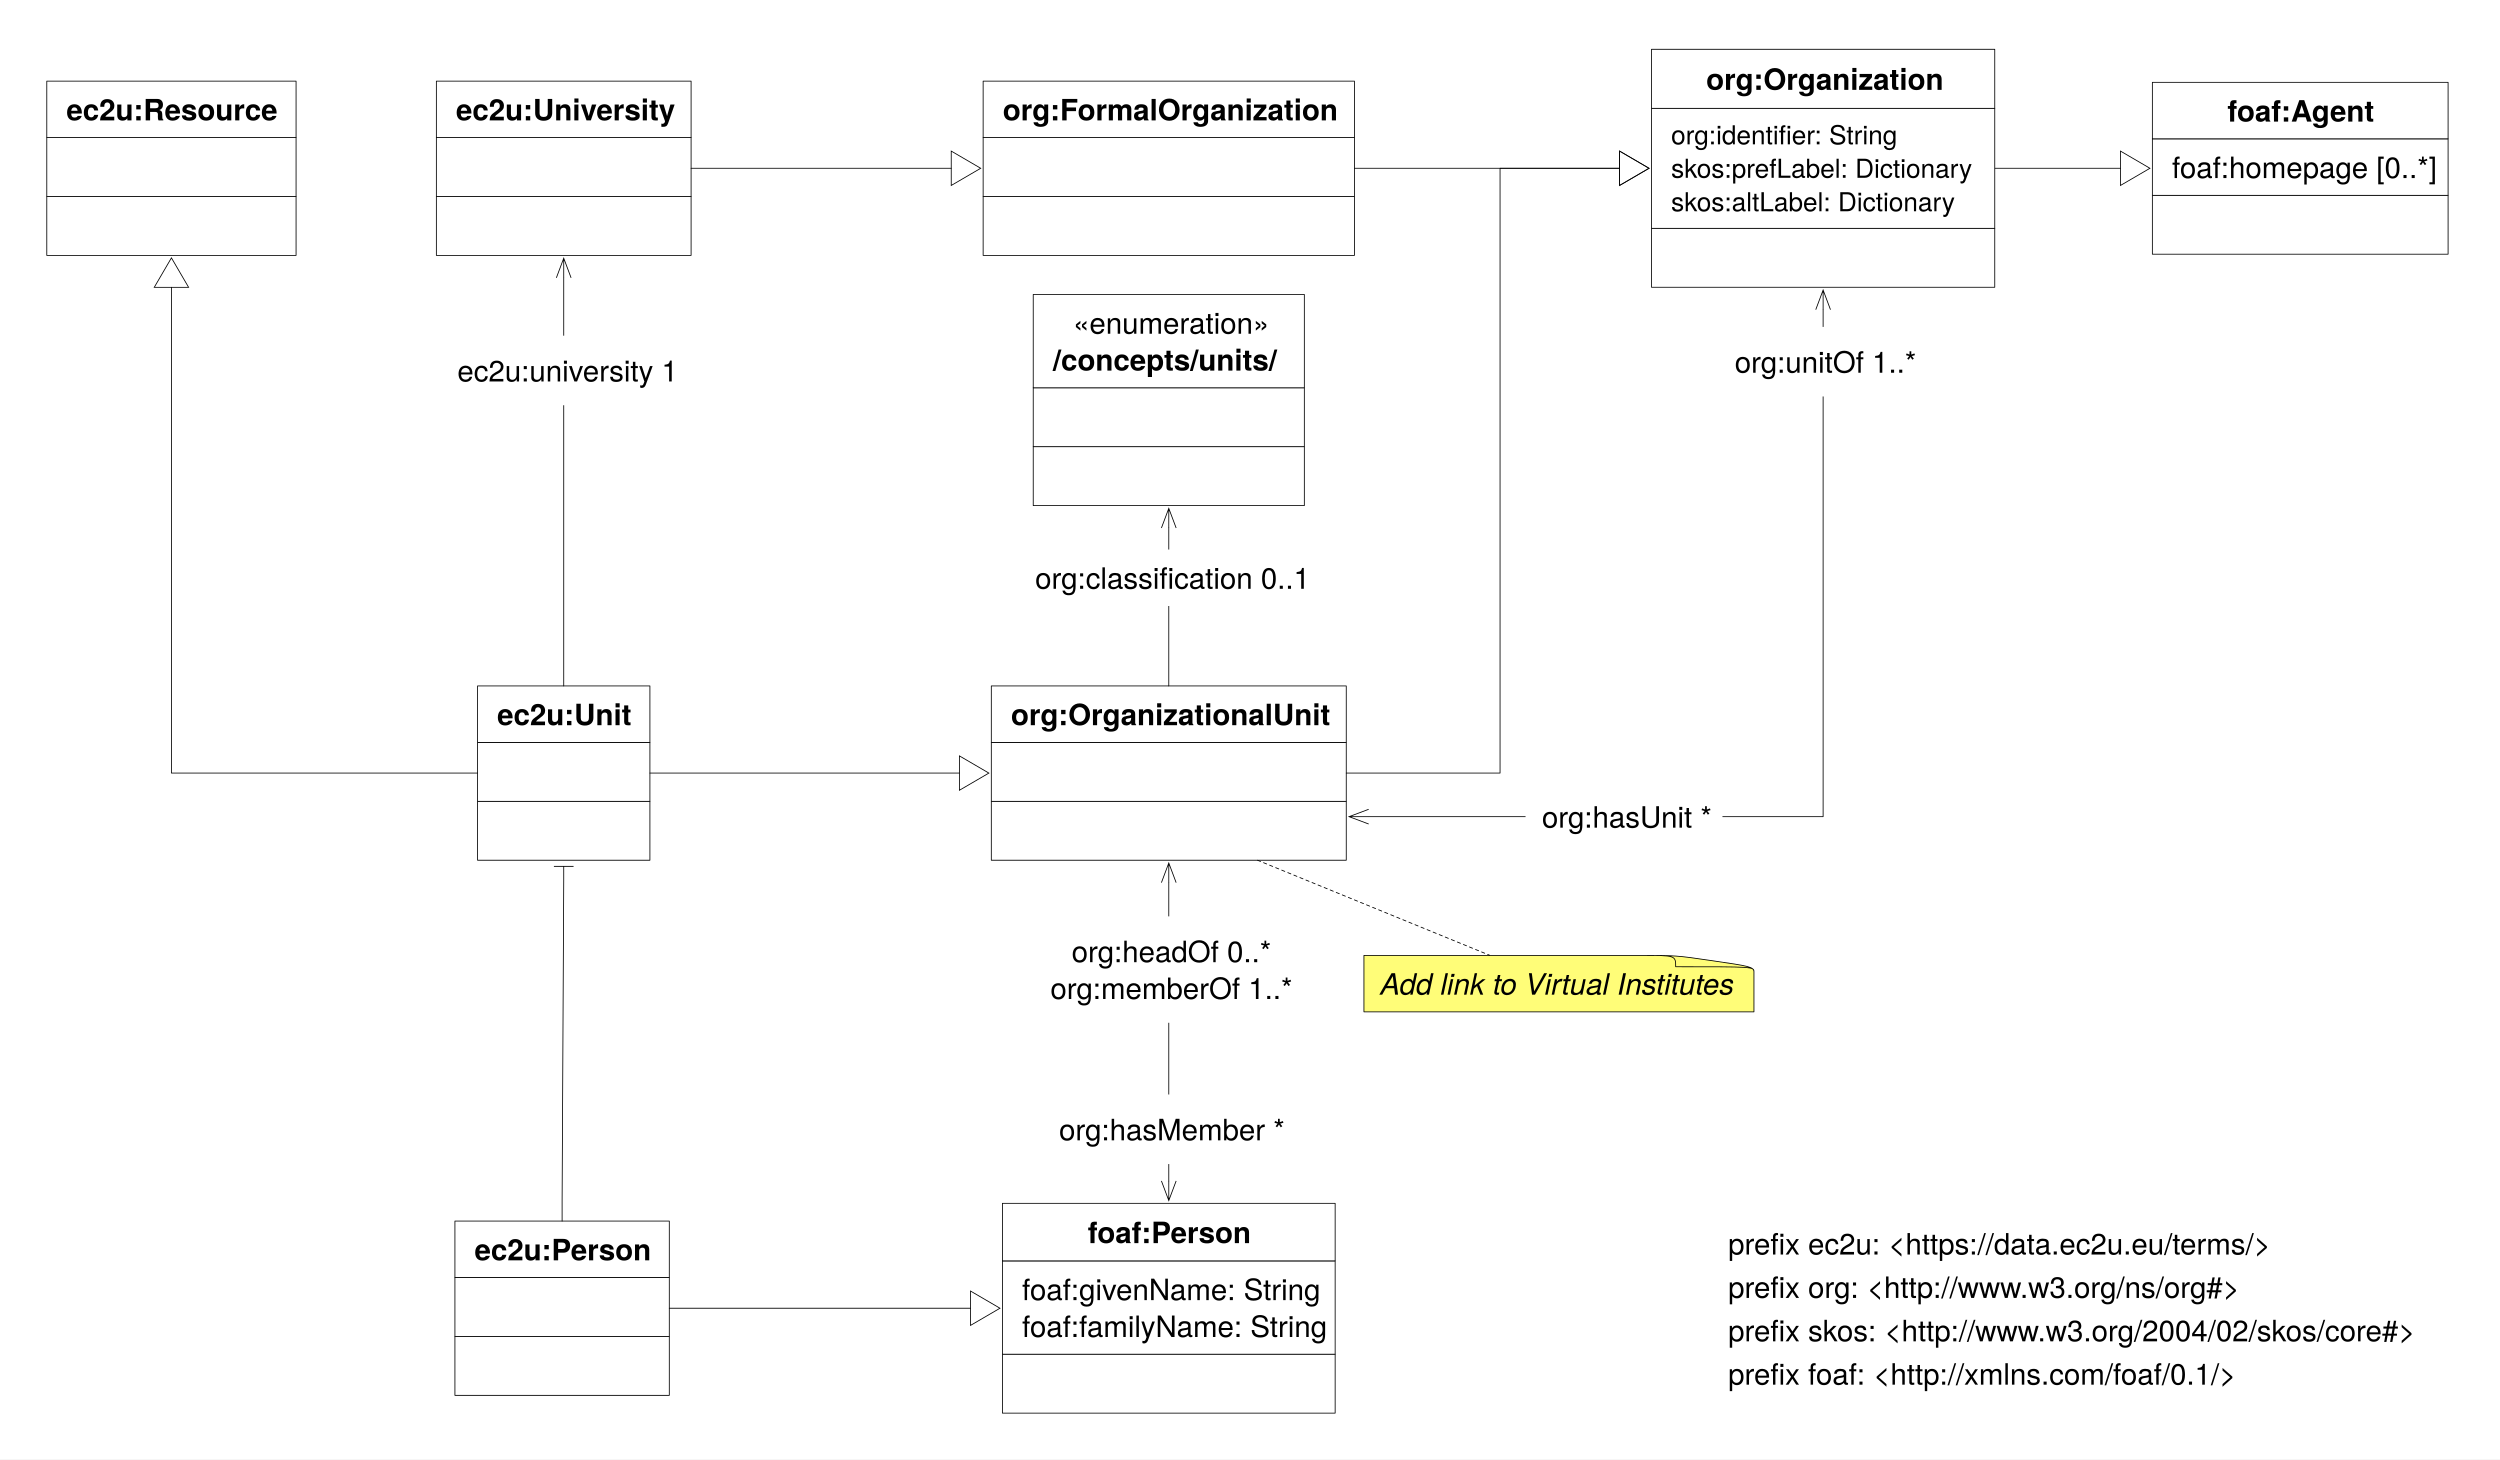
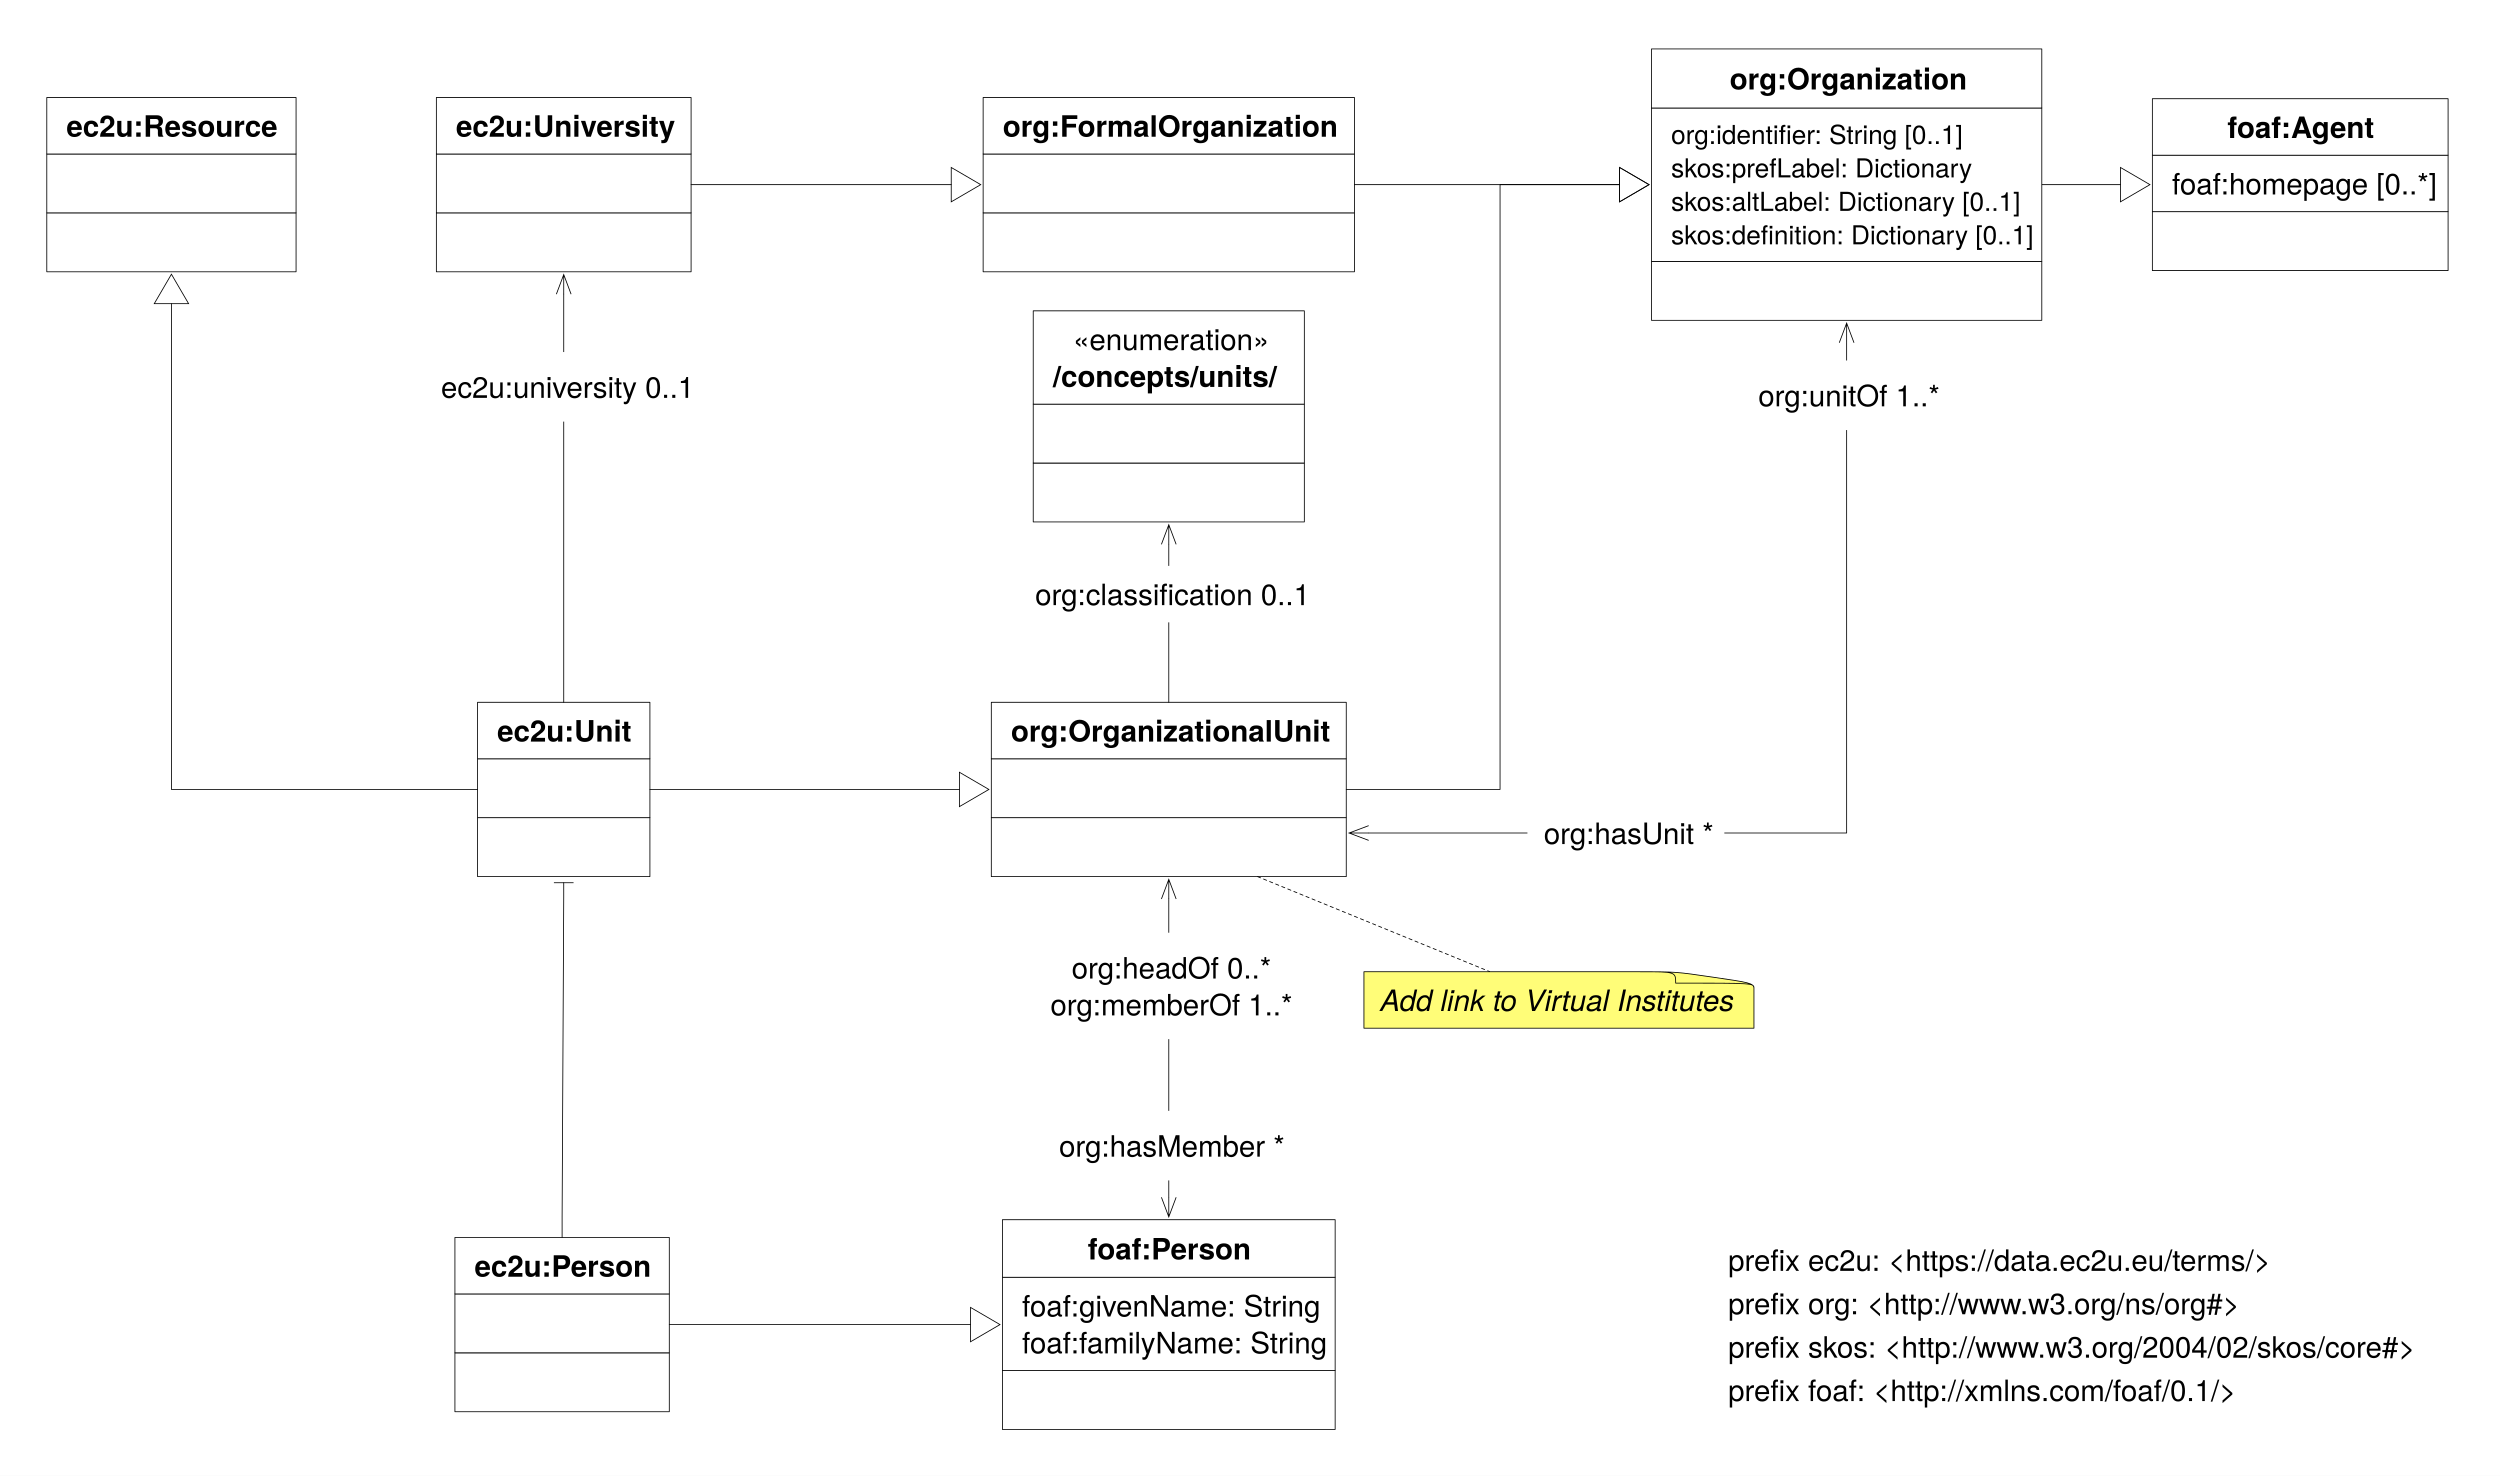
- <svg xmlns="http://www.w3.org/2000/svg" xmlns:xlink="http://www.w3.org/1999/xlink" version="1.1" viewBox="272 73 764 446" width="764" height="446">
+ <svg xmlns="http://www.w3.org/2000/svg" xmlns:xlink="http://www.w3.org/1999/xlink" version="1.1" viewBox="272 68 764 451" width="764" height="451">
  <defs>
    <marker orient="auto" overflow="visible" markerUnits="strokeWidth" id="UMLInheritance_Marker" stroke-linejoin="miter" stroke-miterlimit="10" viewBox="-1 -22 38 44" markerWidth="38" markerHeight="44" color="black">
      <g>
        <path d="M 36 0 L 0 -21 L 0 21 Z" fill="none" stroke="currentColor" stroke-width="1" />
      </g>
    </marker>
    <marker orient="auto" overflow="visible" markerUnits="strokeWidth" id="StickArrow_Marker" stroke-linejoin="miter" stroke-miterlimit="10" viewBox="-1 -10 26 20" markerWidth="26" markerHeight="20" color="black">
      <g>
        <path d="M 24 0 L 0 0 M 0 -9 L 24 0 L 0 9" fill="none" stroke="currentColor" stroke-width="1" />
      </g>
    </marker>
    <marker orient="auto" overflow="visible" markerUnits="strokeWidth" id="StickArrow_Marker_2" stroke-linejoin="miter" stroke-miterlimit="10" viewBox="-25 -10 26 20" markerWidth="26" markerHeight="20" color="black">
      <g>
        <path d="M -24 0 L 0 0 M 0 9 L -24 0 L 0 -9" fill="none" stroke="currentColor" stroke-width="1" />
      </g>
    </marker>
    <marker orient="auto" overflow="visible" markerUnits="strokeWidth" id="NegativeControls_Marker" stroke-linejoin="miter" stroke-miterlimit="10" viewBox="-1 -13 2 26" markerWidth="2" markerHeight="26" color="black">
      <g>
        <line x1="0" y1="-12" x2="0" y2="12" fill="none" stroke="currentColor" stroke-width="1" />
      </g>
    </marker>
  </defs>
  <g id="units" stroke-opacity="1" fill="none" stroke-dasharray="none" fill-opacity="1" stroke="none">
-     <rect fill="white" x="272" y="73" width="764" height="446" />
+     <rect fill="white" x="272" y="68" width="764" height="451" />
    <g id="units_Layer_1">
      <g id="Group_248">
        <g id="Graphic_251">
          <rect x="417.941" y="317.885" width="52.671" height="18" fill="white" />
          <rect x="417.941" y="317.885" width="52.671" height="18" stroke="black" stroke-linecap="round" stroke-linejoin="round" stroke-width=".25" />
        </g>
        <g id="Graphic_250">
          <rect x="417.941" y="299.885" width="52.671" height="18" fill="white" />
          <rect x="417.941" y="299.885" width="52.671" height="18" stroke="black" stroke-linecap="round" stroke-linejoin="round" stroke-width=".25" />
        </g>
        <g id="Graphic_249">
          <rect x="417.941" y="282.624" width="52.671" height="17.261" fill="white" />
          <rect x="417.941" y="282.624" width="52.671" height="17.261" stroke="black" stroke-linecap="round" stroke-linejoin="round" stroke-width=".25" />
          <text transform="translate(423.9408 285.6238)" fill="black">
            <tspan font-family="Helvetica Neue" font-weight="bold" font-size="9" fill="black" x="0" y="9">ec2u:Unit
            </tspan>
          </text>
        </g>
      </g>
      <g id="Group_244">
        <g id="Graphic_247">
          <rect x="574.945" y="317.885" width="108.471" height="18" fill="white" />
          <rect x="574.945" y="317.885" width="108.471" height="18" stroke="black" stroke-linecap="round" stroke-linejoin="round" stroke-width=".25" />
        </g>
        <g id="Graphic_246">
          <rect x="574.945" y="299.885" width="108.471" height="18" fill="white" />
          <rect x="574.945" y="299.885" width="108.471" height="18" stroke="black" stroke-linecap="round" stroke-linejoin="round" stroke-width=".25" />
        </g>
        <g id="Graphic_245">
          <a xlink:href="https://www.w3.org/TR/vocab-org/#class-organizationalunit">
            <rect x="574.945" y="282.624" width="108.471" height="17.261" fill="white" />
            <rect x="574.945" y="282.624" width="108.471" height="17.261" stroke="black" stroke-linecap="round" stroke-linejoin="round" stroke-width=".25" />
            <text transform="translate(580.9452 285.6238)" fill="black">
              <tspan font-family="Helvetica Neue" font-weight="bold" font-size="9" fill="black" x="6750156e-19" y="9">
                org:OrganizationalUnit
              </tspan>
            </text>
          </a>
        </g>
      </g>
      <g id="Group_240">
        <g id="Graphic_243">
          <rect x="286.299" y="133.056" width="76.179" height="18" fill="white" />
          <rect x="286.299" y="133.056" width="76.179" height="18" stroke="black" stroke-linecap="round" stroke-linejoin="round" stroke-width=".25" />
        </g>
        <g id="Graphic_242">
          <rect x="286.299" y="115.056" width="76.179" height="18" fill="white" />
          <rect x="286.299" y="115.056" width="76.179" height="18" stroke="black" stroke-linecap="round" stroke-linejoin="round" stroke-width=".25" />
        </g>
        <g id="Graphic_241">
          <a xlink:href="resources.svg">
            <rect x="286.299" y="97.795" width="76.179" height="17.261" fill="white" />
            <rect x="286.299" y="97.795" width="76.179" height="17.261" stroke="black" stroke-linecap="round" stroke-linejoin="round" stroke-width=".25" />
            <text transform="translate(292.2992 100.7953)" fill="black">
              <tspan font-family="Helvetica Neue" font-weight="bold" font-size="9" fill="black" x="4973799e-20" y="9">
                ec2u:Resource
              </tspan>
            </text>
          </a>
        </g>
      </g>
      <g id="Line_239">
        <line x1="470.612" y1="309.254" x2="565.195" y2="309.254" marker-end="url(#UMLInheritance_Marker)" stroke="black" stroke-linecap="round" stroke-linejoin="round" stroke-width=".25" />
      </g>
      <g id="Line_238">
        <path d="M 417.941 309.254 L 324.389 309.254 L 324.389 160.806" marker-end="url(#UMLInheritance_Marker)" stroke="black" stroke-linecap="round" stroke-linejoin="round" stroke-width=".25" />
      </g>
      <g id="Group_236">
        <g id="Graphic_237">
          <text transform="translate(800.1198 447.3805)" fill="black">
            <tspan font-family="Helvetica Neue" font-size="9" fill="black" x="0" y="9">prefix ec2u: &lt;https://data.ec2u.eu/terms/&gt;</tspan>
          </text>
        </g>
      </g>
      <g id="Graphic_235">
        <a xlink:href="https://www.w3.org/TR/vocab-org/">
          <text transform="translate(800.1198 460.6416)" fill="black">
            <tspan font-family="Helvetica Neue" font-size="9" fill="black" x="0" y="9">prefix org: &lt;http://www.w3.org/ns/org#&gt;</tspan>
          </text>
        </a>
      </g>
      <g id="Graphic_234">
        <a xlink:href="https://www.w3.org/TR/skos-primer/">
          <text transform="translate(800.1198 473.9026)" fill="black">
            <tspan font-family="Helvetica Neue" font-size="9" fill="black" x="0" y="9">prefix skos: &lt;http://www.w3.org/2004/02/skos/core#&gt;</tspan>
          </text>
        </a>
      </g>
      <g id="Group_230">
        <g id="Graphic_233">
          <rect x="405.354" y="133.056" width="77.844" height="18" fill="white" />
          <rect x="405.354" y="133.056" width="77.844" height="18" stroke="black" stroke-linecap="round" stroke-linejoin="round" stroke-width=".25" />
        </g>
        <g id="Graphic_232">
          <rect x="405.354" y="115.056" width="77.844" height="18" fill="white" />
          <rect x="405.354" y="115.056" width="77.844" height="18" stroke="black" stroke-linecap="round" stroke-linejoin="round" stroke-width=".25" />
        </g>
        <g id="Graphic_231">
          <rect x="405.354" y="97.795" width="77.844" height="17.261" fill="white" />
          <rect x="405.354" y="97.795" width="77.844" height="17.261" stroke="black" stroke-linecap="round" stroke-linejoin="round" stroke-width=".25" />
          <text transform="translate(411.3543 100.7953)" fill="black">
            <tspan font-family="Helvetica Neue" font-weight="bold" font-size="9" fill="black" x="48316906e-20" y="9">
              ec2u:University
            </tspan>
          </text>
        </g>
      </g>
      <g id="Group_226">
        <g id="Graphic_229">
          <rect x="572.448" y="133.056" width="113.466" height="18" fill="white" />
          <rect x="572.448" y="133.056" width="113.466" height="18" stroke="black" stroke-linecap="round" stroke-linejoin="round" stroke-width=".25" />
        </g>
        <g id="Graphic_228">
          <rect x="572.448" y="115.056" width="113.466" height="18" fill="white" />
          <rect x="572.448" y="115.056" width="113.466" height="18" stroke="black" stroke-linecap="round" stroke-linejoin="round" stroke-width=".25" />
        </g>
        <g id="Graphic_227">
          <a xlink:href="https://www.w3.org/TR/vocab-org/#class-formalorganization">
            <rect x="572.448" y="97.795" width="113.466" height="17.261" fill="white" />
            <rect x="572.448" y="97.795" width="113.466" height="17.261" stroke="black" stroke-linecap="round" stroke-linejoin="round" stroke-width=".25" />
            <text transform="translate(578.4477 100.7953)" fill="black">
              <tspan font-family="Helvetica Neue" font-weight="bold" font-size="9" fill="black" x="17763568e-20" y="9">
                org:FormalOrganization
              </tspan>
            </text>
          </a>
        </g>
      </g>
      <g id="Line_225">
        <line x1="483.198" y1="124.426" x2="562.698" y2="124.426" marker-end="url(#UMLInheritance_Marker)" stroke="black" stroke-linecap="round" stroke-linejoin="round" stroke-width=".25" />
      </g>
      <g id="Line_224">
        <line x1="444.276" y1="282.624" x2="444.276" y2="157.906" marker-end="url(#StickArrow_Marker)" stroke="black" stroke-linecap="round" stroke-linejoin="round" stroke-width=".25" />
      </g>
      <g id="Graphic_223">
-         <rect x="406.768" y="175.583" width="75.016" height="21.261" fill="white" />
-         <text transform="translate(411.7683 180.5831)" fill="black">
-           <tspan font-family="Helvetica Neue" font-size="9" fill="black" x="0" y="9">ec2u:university 1</tspan>
+         <rect x="401.764" y="175.583" width="85.024" height="21.261" fill="white" />
+         <text transform="translate(406.7643 180.5831)" fill="black">
+           <tspan font-family="Helvetica Neue" font-size="9" fill="black" x="632383e-18" y="9">ec2u:university 0..1
+           </tspan>
        </text>
      </g>
      <g id="Line_222">
-         <path d="M 690.266 322.57 L 829.145 322.57 L 829.145 167.634" marker-end="url(#StickArrow_Marker)" marker-start="url(#StickArrow_Marker_2)" stroke="black" stroke-linecap="round" stroke-linejoin="round" stroke-width=".25" />
+         <path d="M 690.266 322.57 L 836.333 322.57 L 836.333 172.746" marker-end="url(#StickArrow_Marker)" marker-start="url(#StickArrow_Marker_2)" stroke="black" stroke-linecap="round" stroke-linejoin="round" stroke-width=".25" />
      </g>
      <g id="Graphic_221">
-         <rect x="797.136" y="172.901" width="64.018" height="21.261" fill="white" />
-         <text transform="translate(802.1359 177.9007)" fill="black">
+         <rect x="804.324" y="178.166" width="64.018" height="21.261" fill="white" />
+         <text transform="translate(809.3239 183.1663)" fill="black">
          <tspan font-family="Helvetica Neue" font-size="9" fill="black" x="14210855e-21" y="9">org:unitOf 1..*</tspan>
        </text>
      </g>
      <g id="Graphic_220">
-         <rect x="738.208" y="311.939" width="60.175" height="21.261" fill="white" />
-         <text transform="translate(743.2084 316.9391)" fill="black">
+         <rect x="738.781" y="311.939" width="60.175" height="21.261" fill="white" />
+         <text transform="translate(743.7814 316.9391)" fill="black">
          <tspan font-family="Helvetica Neue" font-size="9" fill="black" x="0" y="9">org:hasUnit *</tspan>
        </text>
      </g>
      <g id="Group_213">
        <g id="Graphic_216">
          <rect x="411.024" y="481.425" width="65.514" height="18" fill="white" />
          <rect x="411.024" y="481.425" width="65.514" height="18" stroke="black" stroke-linecap="round" stroke-linejoin="round" stroke-width=".25" />
        </g>
        <g id="Graphic_215">
          <rect x="411.024" y="463.425" width="65.514" height="18" fill="white" />
          <rect x="411.024" y="463.425" width="65.514" height="18" stroke="black" stroke-linecap="round" stroke-linejoin="round" stroke-width=".25" />
        </g>
        <g id="Graphic_214">
          <a xlink:href="persons.svg">
            <rect x="411.024" y="446.164" width="65.514" height="17.261" fill="white" />
            <rect x="411.024" y="446.164" width="65.514" height="17.261" stroke="black" stroke-linecap="round" stroke-linejoin="round" stroke-width=".25" />
            <text transform="translate(417.0236 449.1637)" fill="black">
              <tspan font-family="Helvetica Neue" font-weight="bold" font-size="9" fill="black" x="0" y="9">ec2u:Person
              </tspan>
            </text>
          </a>
        </g>
      </g>
      <g id="Group_209">
        <g id="Graphic_212">
          <rect x="578.338" y="486.85" width="101.685" height="18" fill="white" />
          <rect x="578.338" y="486.85" width="101.685" height="18" stroke="black" stroke-linecap="round" stroke-linejoin="round" stroke-width=".25" />
        </g>
        <g id="Graphic_211">
          <rect x="578.338" y="458.328" width="101.685" height="28.522" fill="white" />
          <rect x="578.338" y="458.328" width="101.685" height="28.522" stroke="black" stroke-linecap="round" stroke-linejoin="round" stroke-width=".25" />
          <text transform="translate(584.3382 461.3283)" fill="black">
            <tspan font-family="Helvetica Neue" font-size="9" fill="black" x="0" y="9">foaf:givenName: String</tspan>
            <tspan font-family="Helvetica Neue" font-size="9" fill="black" x="0" y="20.261">foaf:familyName: String
            </tspan>
          </text>
        </g>
        <g id="Graphic_210">
          <a xlink:href="http://xmlns.com/foaf/spec/#term_Person">
            <rect x="578.338" y="440.738" width="101.685" height="17.59" fill="white" />
            <rect x="578.338" y="440.738" width="101.685" height="17.59" stroke="black" stroke-linecap="round" stroke-linejoin="round" stroke-width=".25" />
            <text transform="translate(604.4307 443.9026)" fill="black">
              <tspan font-family="Helvetica Neue" font-weight="bold" font-size="9" fill="black" x="0" y="9">foaf:Person
              </tspan>
            </text>
          </a>
        </g>
      </g>
      <g id="Line_208">
        <line x1="476.538" y1="472.794" x2="568.588" y2="472.794" marker-end="url(#UMLInheritance_Marker)" stroke="black" stroke-linecap="round" stroke-linejoin="round" stroke-width=".25" />
      </g>
      <g id="Line_207">
        <line x1="629.181" y1="433.888" x2="629.181" y2="342.735" marker-end="url(#StickArrow_Marker)" marker-start="url(#StickArrow_Marker_2)" stroke="black" stroke-linecap="round" stroke-linejoin="round" stroke-width=".25" />
      </g>
      <g id="Graphic_206">
        <rect x="588.001" y="353.039" width="82.36" height="32.522" fill="white" />
        <text transform="translate(593.0007 358.0393)" fill="black">
          <tspan font-family="Helvetica Neue" font-size="9" fill="black" x="6.498" y="9">org:headOf 0..*</tspan>
          <tspan font-family="Helvetica Neue" font-size="9" fill="black" x="29842795e-20" y="20.261">org:memberOf
            1..*
          </tspan>
        </text>
      </g>
      <g id="Graphic_205">
        <rect x="590.642" y="407.476" width="77.077" height="21.261" fill="white" />
        <text transform="translate(595.6422 412.4763)" fill="black">
          <tspan font-family="Helvetica Neue" font-size="9" fill="black" x="5684342e-19" y="9">org:hasMember *</tspan>
        </text>
      </g>
      <g id="Line_204">
        <path d="M 443.781 446.164 L 443.781 439.914 L 444.276 342.135 L 444.276 337.76" marker-end="url(#NegativeControls_Marker)" stroke="black" stroke-linecap="round" stroke-linejoin="round" stroke-width=".25" />
      </g>
      <g id="Graphic_203">
        <a xlink:href="http://xmlns.com/foaf/spec/">
          <text transform="translate(800.1198 487.1637)" fill="black">
            <tspan font-family="Helvetica Neue" font-size="9" fill="black" x="0" y="9">prefix foaf: &lt;http://xmlns.com/foaf/0.1/&gt;</tspan>
          </text>
        </a>
      </g>
      <g id="Graphic_201">
        <path d="M 808.007 370.072 C 808.007 368.438 806.493 368.236 795.436 366.618 L 795.319 366.602 C 784.204 364.967 784.088 364.967 772.681 364.967 C 757.491 364.967 688.819 364.967 688.819 364.967 L 688.819 382.219 L 808.007 382.219 L 808.007 370.072 Z" fill="#fffd78" />
        <path d="M 808.007 370.072 C 808.007 368.438 806.493 368.236 795.436 366.618 L 795.319 366.602 C 784.204 364.967 784.088 364.967 772.681 364.967 C 757.491 364.967 688.819 364.967 688.819 364.967 L 688.819 382.219 L 808.007 382.219 L 808.007 370.072 Z M 808.007 369.988 C 808.007 368.438 807.89 368.438 784.088 368.438 L 784.088 368.438 C 784.088 364.984 784.088 364.967 773.379 364.967" stroke="black" stroke-linecap="round" stroke-linejoin="round" stroke-width=".25" />
        <text transform="translate(693.8189 367.9675)" fill="black">
          <tspan font-family="Helvetica Neue" font-style="italic" font-size="9" fill="black" x="0" y="9">Add link to
            Virtual Institutes
          </tspan>
        </text>
      </g>
      <g id="Line_200">
        <line x1="656.298" y1="335.885" x2="727.226" y2="364.92" stroke="black" stroke-linecap="round" stroke-linejoin="round" stroke-dasharray="1.0,1.0" stroke-width=".25" />
      </g>
      <g id="Group_196">
        <g id="Graphic_199">
          <rect x="587.757" y="209.505" width="82.848" height="18" fill="white" />
          <rect x="587.757" y="209.505" width="82.848" height="18" stroke="black" stroke-linecap="round" stroke-linejoin="round" stroke-width=".25" />
        </g>
        <g id="Graphic_198">
          <rect x="587.757" y="191.505" width="82.848" height="18" fill="white" />
          <rect x="587.757" y="191.505" width="82.848" height="18" stroke="black" stroke-linecap="round" stroke-linejoin="round" stroke-width=".25" />
        </g>
        <g id="Graphic_197">
          <rect x="587.757" y="162.992" width="82.848" height="28.513" fill="white" />
          <rect x="587.757" y="162.992" width="82.848" height="28.513" stroke="black" stroke-linecap="round" stroke-linejoin="round" stroke-width=".25" />
          <text transform="translate(593.7567 165.9921)" fill="black">
            <tspan font-family="Helvetica Neue" font-size="9" fill="black" x="6.165" y="9">«enumeration»</tspan>
            <tspan font-family="Helvetica Neue" font-weight="bold" font-size="9" fill="black" x="8952838e-19" y="20.252">
              /concepts/units/
            </tspan>
          </text>
        </g>
      </g>
      <g id="Line_195">
        <line x1="629.181" y1="282.624" x2="629.181" y2="234.355" marker-end="url(#StickArrow_Marker)" stroke="black" stroke-linecap="round" stroke-linejoin="round" stroke-width=".25" />
      </g>
      <g id="Graphic_194">
        <rect x="582.334" y="240.935" width="93.693" height="17.261" fill="white" />
        <text transform="translate(588.3342 243.9353)" fill="black">
          <tspan font-family="Helvetica Neue" font-size="9" fill="black" x="0" y="9">org:classification 0..1</tspan>
        </text>
      </g>
      <g id="Group_190">
        <g id="Graphic_193">
          <rect x="929.764" y="132.687" width="90.372" height="18" fill="white" />
          <rect x="929.764" y="132.687" width="90.372" height="18" stroke="black" stroke-linecap="round" stroke-linejoin="round" stroke-width=".25" />
        </g>
        <g id="Graphic_192">
          <rect x="929.764" y="115.426" width="90.372" height="17.261" fill="white" />
          <rect x="929.764" y="115.426" width="90.372" height="17.261" stroke="black" stroke-linecap="round" stroke-linejoin="round" stroke-width=".25" />
          <text transform="translate(935.7638 118.4258)" fill="black">
            <tspan font-family="Helvetica Neue" font-size="9" fill="black" x="0" y="9">foaf:homepage [0..*]</tspan>
          </text>
        </g>
        <g id="Graphic_191">
          <a xlink:href="http://xmlns.com/foaf/0.1/#term_Agent">
            <rect x="929.764" y="98.165" width="90.372" height="17.261" fill="white" />
            <rect x="929.764" y="98.165" width="90.372" height="17.261" stroke="black" stroke-linecap="round" stroke-linejoin="round" stroke-width=".25" />
            <text transform="translate(952.7018 101.1647)" fill="black">
              <tspan font-family="Helvetica Neue" font-weight="bold" font-size="9" fill="black" x="0" y="9">foaf:Agent
              </tspan>
            </text>
          </a>
        </g>
      </g>
      <g id="Line_189">
-         <line x1="881.597" y1="124.426" x2="920.014" y2="124.426" marker-end="url(#UMLInheritance_Marker)" stroke="black" stroke-linecap="round" stroke-linejoin="round" stroke-width=".25" />
+         <line x1="895.973" y1="124.426" x2="920.014" y2="124.426" marker-end="url(#UMLInheritance_Marker)" stroke="black" stroke-linecap="round" stroke-linejoin="round" stroke-width=".25" />
      </g>
      <g id="Group_185">
        <g id="Graphic_188">
-           <rect x="776.693" y="142.784" width="104.904" height="18" fill="white" />
-           <rect x="776.693" y="142.784" width="104.904" height="18" stroke="black" stroke-linecap="round" stroke-linejoin="round" stroke-width=".25" />
+           <rect x="776.693" y="147.896" width="119.28" height="18" fill="white" />
+           <rect x="776.693" y="147.896" width="119.28" height="18" stroke="black" stroke-linecap="round" stroke-linejoin="round" stroke-width=".25" />
        </g>
        <g id="Graphic_187">
-           <rect x="776.693" y="106.112" width="104.904" height="36.672" fill="white" />
-           <rect x="776.693" y="106.112" width="104.904" height="36.672" stroke="black" stroke-linecap="round" stroke-linejoin="round" stroke-width=".25" />
-           <text transform="translate(782.6929 109.1117)" fill="black">
-             <tspan font-family="Helvetica Neue" font-size="8" fill="black" x="0" y="8">org:identifier: String</tspan>
+           <rect x="776.693" y="101" width="119.28" height="46.896" fill="white" />
+           <rect x="776.693" y="101" width="119.28" height="46.896" stroke="black" stroke-linecap="round" stroke-linejoin="round" stroke-width=".25" />
+           <text transform="translate(782.6929 103.9997)" fill="black">
+             <tspan font-family="Helvetica Neue" font-size="8" fill="black" x="0" y="8">org:identifier: String [0..1]
+             </tspan>
            <tspan font-family="Helvetica Neue" font-size="8" fill="black" x="0" y="18.224">skos:prefLabel: Dictionary
            </tspan>
-             <tspan font-family="Helvetica Neue" font-size="8" fill="black" x="0" y="28.448">skos:altLabel:
-               Dictionary
+             <tspan font-family="Helvetica Neue" font-size="8" fill="black" x="0" y="28.448">skos:altLabel: Dictionary
+               [0..1]
+             </tspan>
+             <tspan font-family="Helvetica Neue" font-size="8" fill="black" x="0" y="38.672">skos:definition:
+               Dictionary [0..1]
            </tspan>
          </text>
        </g>
        <g id="Graphic_186">
          <a xlink:href="https://www.w3.org/TR/vocab-org/#org:Organization">
-             <rect x="776.693" y="88.068" width="104.904" height="18.044" fill="white" />
-             <rect x="776.693" y="88.068" width="104.904" height="18.044" stroke="black" stroke-linecap="round" stroke-linejoin="round" stroke-width=".25" />
-             <text transform="translate(793.4014 91.45928)" fill="black">
+             <rect x="776.693" y="82.956" width="119.28" height="18.044" fill="white" />
+             <rect x="776.693" y="82.956" width="119.28" height="18.044" stroke="black" stroke-linecap="round" stroke-linejoin="round" stroke-width=".25" />
+             <text transform="translate(800.5894 86.34728)" fill="black">
              <tspan font-family="Helvetica Neue" font-weight="bold" font-size="9" fill="black" x="4902745e-19" y="9">
                org:Organization
              </tspan>
            </text>
          </a>
        </g>
      </g>
      <g id="Line_252">
        <line x1="685.914" y1="124.426" x2="766.943" y2="124.426" marker-end="url(#UMLInheritance_Marker)" stroke="black" stroke-linecap="round" stroke-linejoin="round" stroke-width=".25" />
      </g>
      <g id="Line_253">
        <path d="M 683.416 309.254 L 730.416 309.254 L 730.416 124.426 L 766.943 124.426" marker-end="url(#UMLInheritance_Marker)" stroke="black" stroke-linecap="round" stroke-linejoin="round" stroke-width=".25" />
      </g>
    </g>
  </g>
</svg>
